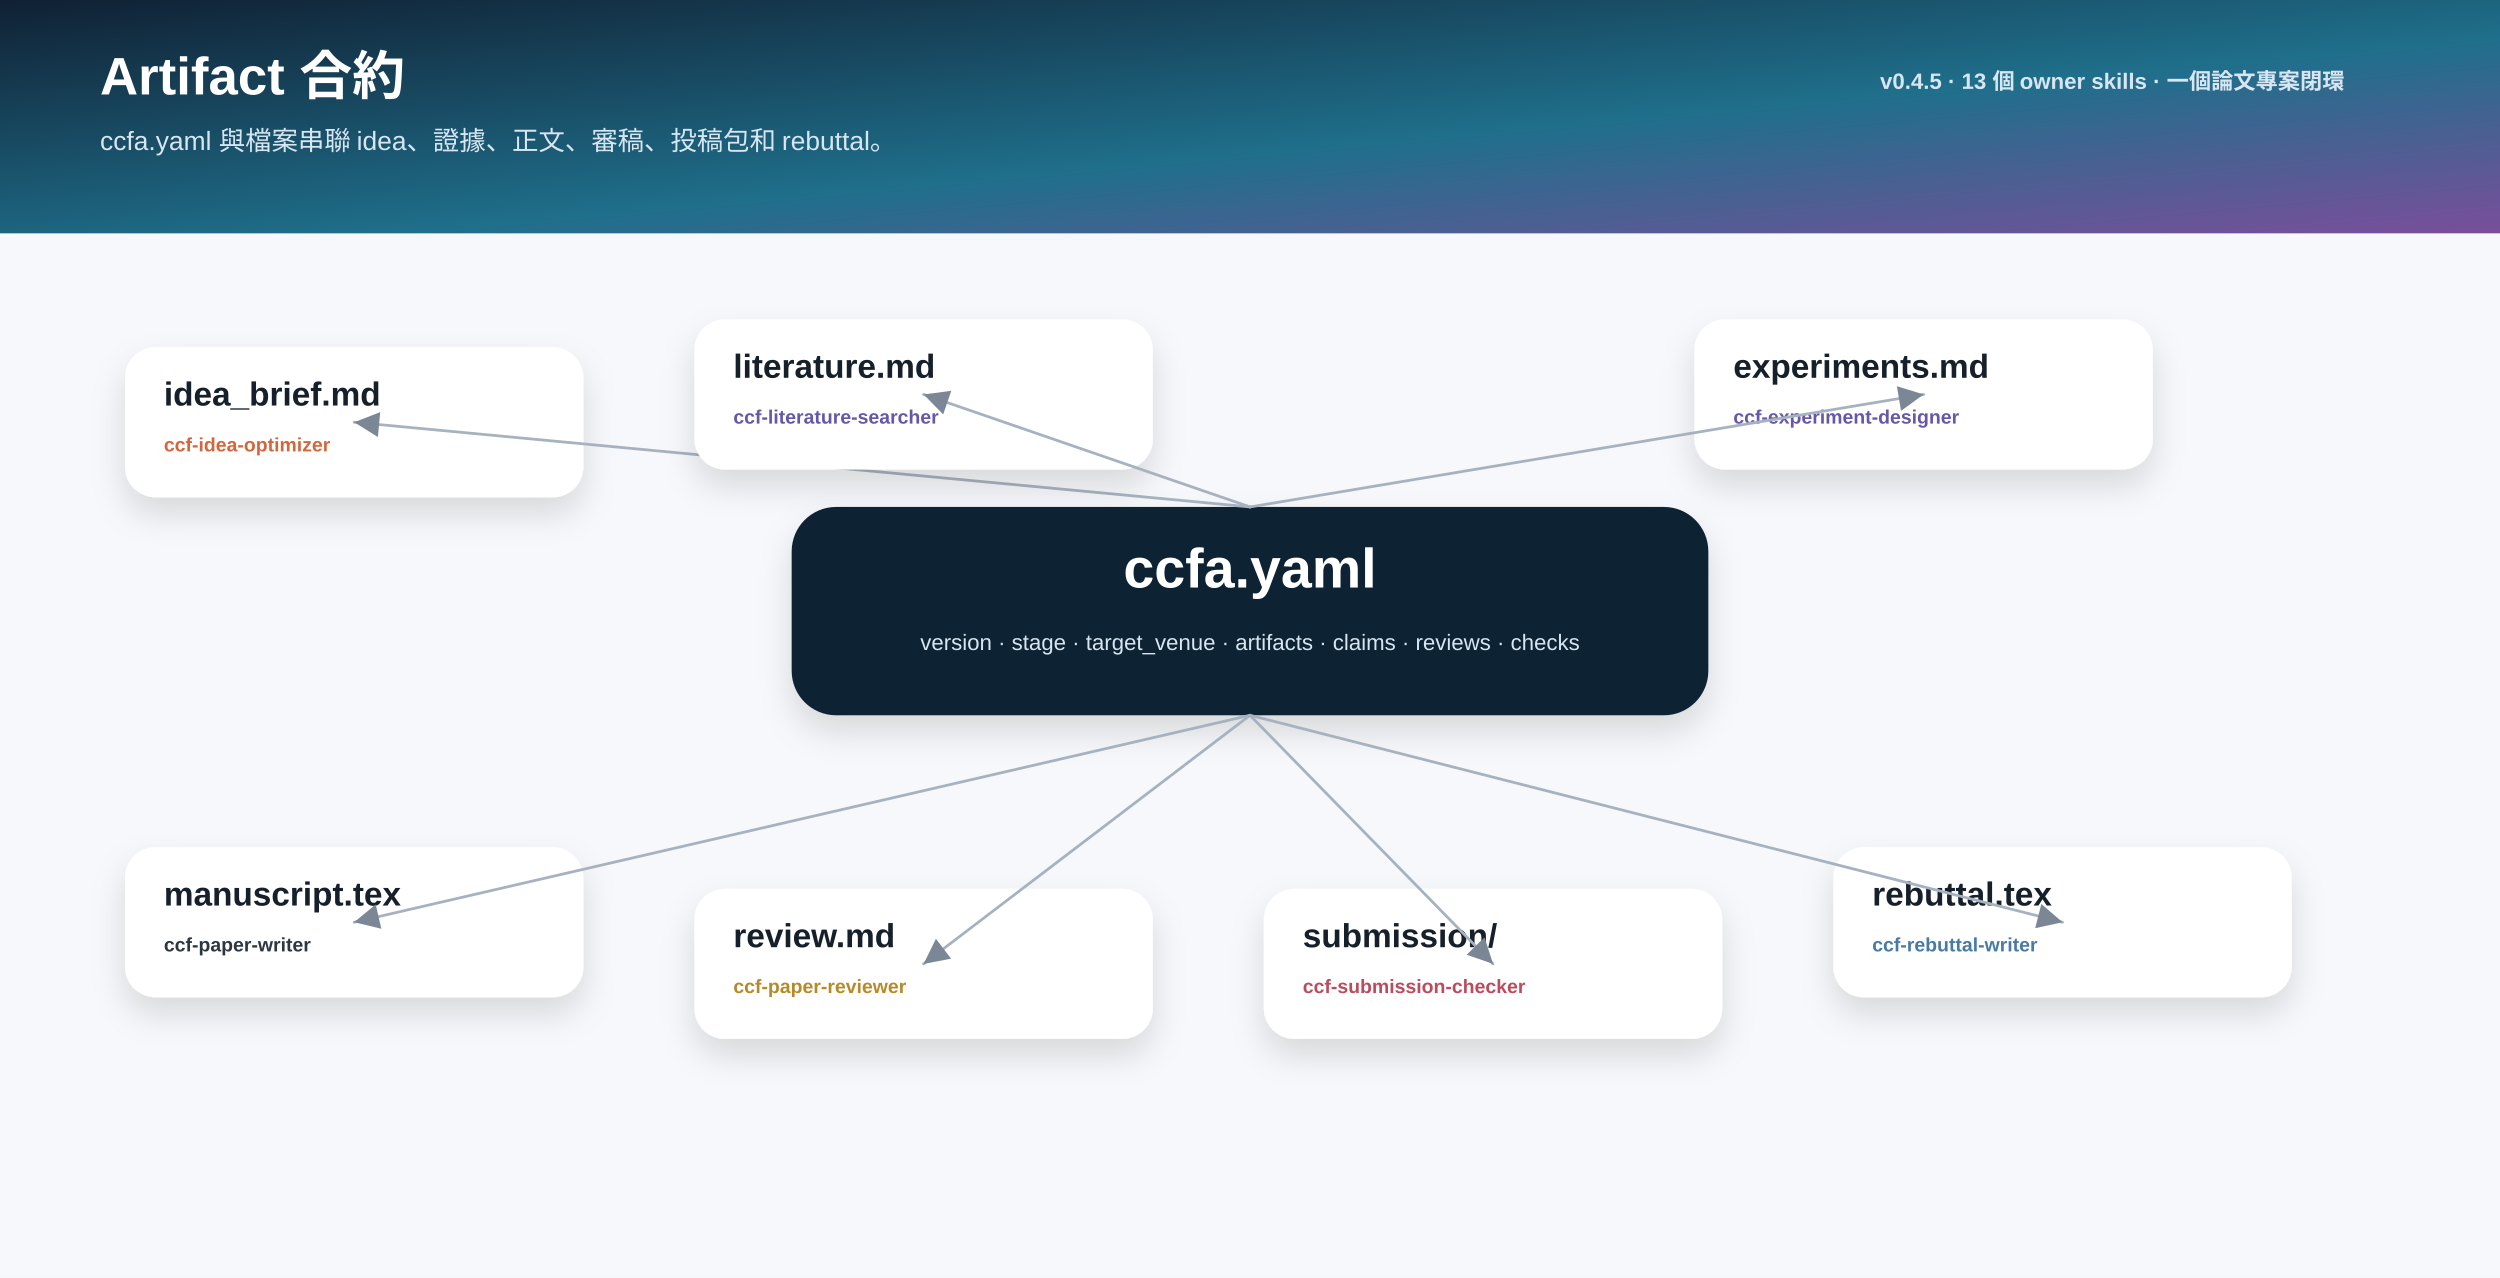
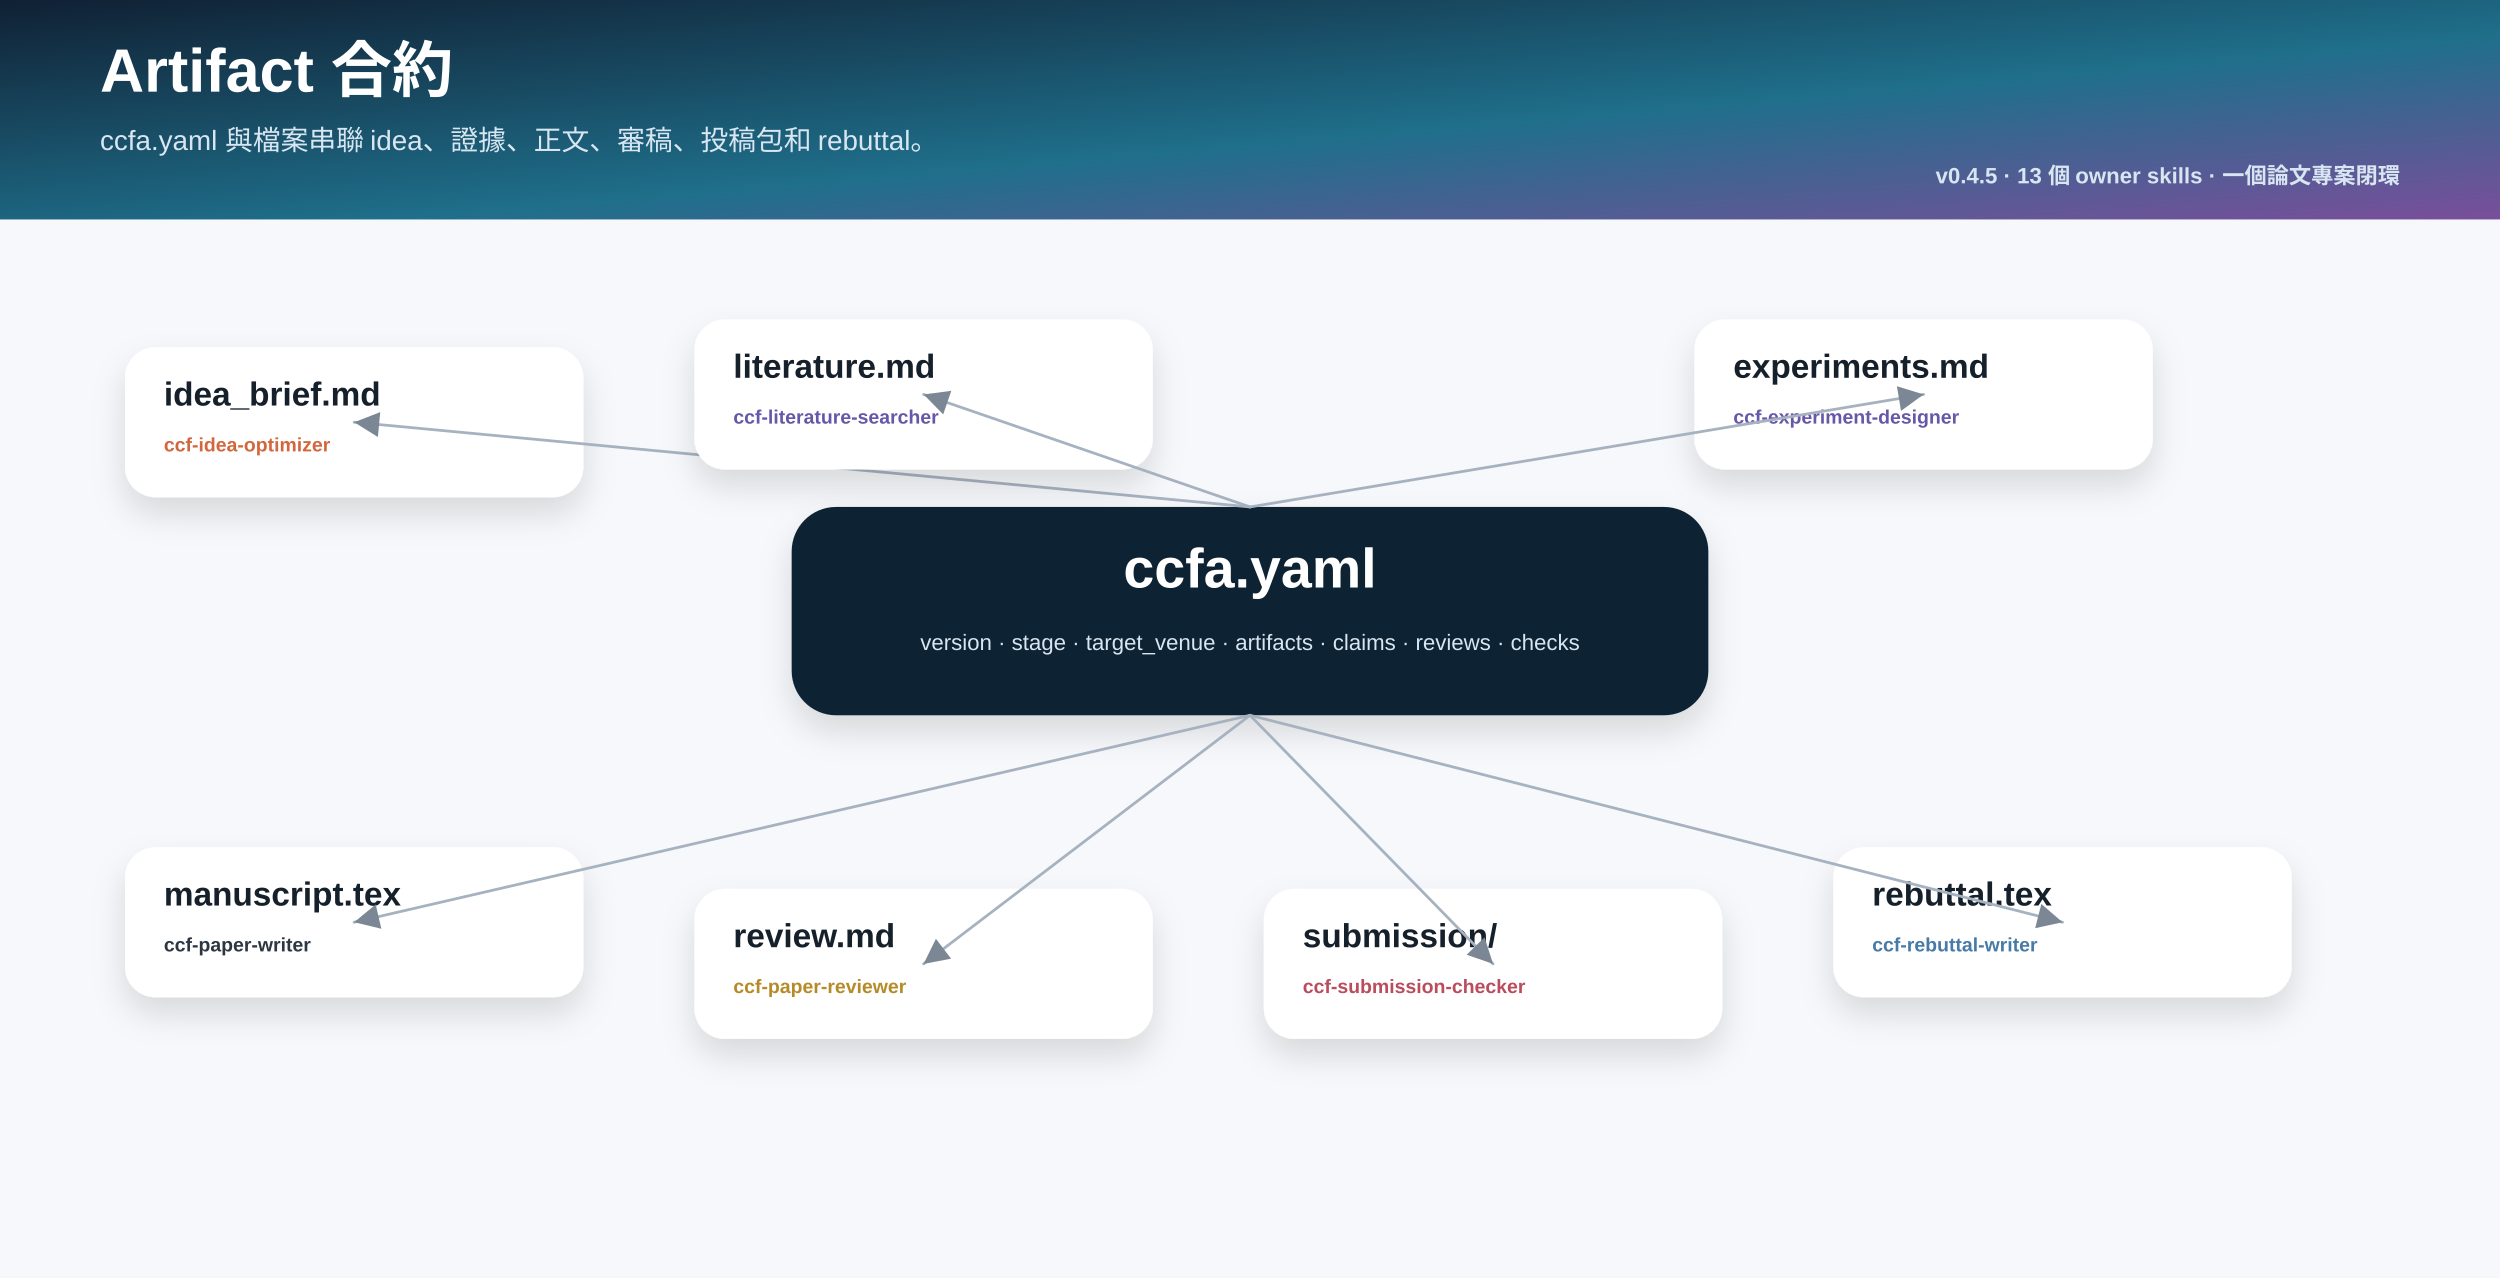
<svg xmlns="http://www.w3.org/2000/svg" width="1800" height="920" viewBox="0 0 1800 920">
  <defs>
    <linearGradient id="header" x1="0" y1="0" x2="1" y2="1">
      <stop offset="0" stop-color="#102033" />
      <stop offset="0.58" stop-color="#1F6F8B" />
      <stop offset="1" stop-color="#7A4E9B" />
    </linearGradient>
    <filter id="shadow" x="-20%" y="-20%" width="140%" height="160%">
      <feDropShadow dx="0" dy="12" stdDeviation="12" flood-color="#0B1826" flood-opacity="0.13" />
    </filter>
    <marker id="arrow" markerWidth="13" markerHeight="13" refX="11" refY="6.5" orient="auto">
      <path d="M2,2 L11,6.5 L2,11 Z" fill="#7B8794" />
    </marker>
  </defs>
  <style>text{font-family:Microsoft JhengHei, Segoe UI, Arial, sans-serif;dominant-baseline:auto} .mono{font-family:Consolas,Menlo,monospace}</style>
  <rect x="0" y="0" width="1800" height="920" rx="0" fill="#F6F8FB" stroke="none" stroke-width="2" />
-   <rect x="0" y="0" width="1800" height="168" rx="0" fill="url(#header)" stroke="none" stroke-width="2" />
-   <text x="72" y="68" font-size="38" font-weight="850" fill="#FFFFFF" text-anchor="start">Artifact 合約</text>
-   <text x="72" y="108" font-size="19" font-weight="500" fill="#D8E6F2" text-anchor="start">ccfa.yaml 與檔案串聯 idea、證據、正文、審稿、投稿包和 rebuttal。</text>
-   <text x="1688" y="64" font-size="16" font-weight="650" fill="#D8E6F2" text-anchor="end">v0.4.5 · 13 個 owner skills · 一個論文專案閉環</text>
+   <rect x="0" y="0" width="1800" height="158" rx="0" fill="url(#header)" stroke="none" stroke-width="2" />
+   <text x="72" y="66" font-size="44" font-weight="850" fill="#FFFFFF" text-anchor="start">Artifact 合約</text>
+   <text x="72" y="108" font-size="20" font-weight="500" fill="#D8E6F2" text-anchor="start">ccfa.yaml 與檔案串聯 idea、證據、正文、審稿、投稿包和 rebuttal。</text>
+   <text x="1728" y="132" font-size="16" font-weight="650" fill="#D8E6F2" text-anchor="end">v0.4.5 · 13 個 owner skills · 一個論文專案閉環</text>
  <rect x="570" y="365" width="660" height="150" rx="32" fill="#102033" stroke="none" stroke-width="2" filter="url(#shadow)" />
  <text x="900" y="423" font-size="40" font-weight="860" fill="#FFFFFF" text-anchor="middle">ccfa.yaml</text>
  <text x="900" y="468" font-size="16" font-weight="520" fill="#D8E6F2" text-anchor="middle">version · stage · target_venue · artifacts · claims · reviews · checks</text>
  <rect x="90" y="250" width="330" height="108" rx="22" fill="#FFFFFF" stroke="none" stroke-width="2" filter="url(#shadow)" />
  <text x="118" y="292" font-size="24" font-weight="820" fill="#15202B" text-anchor="start">idea_brief.md</text>
  <text x="118" y="325" font-size="14" font-weight="650" fill="#D2673D" text-anchor="start">ccf-idea-optimizer</text>
  <line x1="900" y1="365" x2="255" y2="304" stroke="#A7B2C0" stroke-width="2" stroke-linecap="round" marker-end="url(#arrow)" />
  <rect x="500" y="230" width="330" height="108" rx="22" fill="#FFFFFF" stroke="none" stroke-width="2" filter="url(#shadow)" />
  <text x="528" y="272" font-size="24" font-weight="820" fill="#15202B" text-anchor="start">literature.md</text>
  <text x="528" y="305" font-size="14" font-weight="650" fill="#6657A8" text-anchor="start">ccf-literature-searcher</text>
  <line x1="900" y1="365" x2="665" y2="284" stroke="#A7B2C0" stroke-width="2" stroke-linecap="round" marker-end="url(#arrow)" />
  <rect x="1220" y="230" width="330" height="108" rx="22" fill="#FFFFFF" stroke="none" stroke-width="2" filter="url(#shadow)" />
  <text x="1248" y="272" font-size="24" font-weight="820" fill="#15202B" text-anchor="start">experiments.md</text>
  <text x="1248" y="305" font-size="14" font-weight="650" fill="#6657A8" text-anchor="start">ccf-experiment-designer</text>
  <line x1="900" y1="365" x2="1385" y2="284" stroke="#A7B2C0" stroke-width="2" stroke-linecap="round" marker-end="url(#arrow)" />
  <rect x="90" y="610" width="330" height="108" rx="22" fill="#FFFFFF" stroke="none" stroke-width="2" filter="url(#shadow)" />
  <text x="118" y="652" font-size="24" font-weight="820" fill="#15202B" text-anchor="start">manuscript.tex</text>
  <text x="118" y="685" font-size="14" font-weight="650" fill="#2D3742" text-anchor="start">ccf-paper-writer</text>
  <line x1="900" y1="515" x2="255" y2="664" stroke="#A7B2C0" stroke-width="2" stroke-linecap="round" marker-end="url(#arrow)" />
  <rect x="500" y="640" width="330" height="108" rx="22" fill="#FFFFFF" stroke="none" stroke-width="2" filter="url(#shadow)" />
  <text x="528" y="682" font-size="24" font-weight="820" fill="#15202B" text-anchor="start">review.md</text>
  <text x="528" y="715" font-size="14" font-weight="650" fill="#B58B2A" text-anchor="start">ccf-paper-reviewer</text>
  <line x1="900" y1="515" x2="665" y2="694" stroke="#A7B2C0" stroke-width="2" stroke-linecap="round" marker-end="url(#arrow)" />
  <rect x="910" y="640" width="330" height="108" rx="22" fill="#FFFFFF" stroke="none" stroke-width="2" filter="url(#shadow)" />
  <text x="938" y="682" font-size="24" font-weight="820" fill="#15202B" text-anchor="start">submission/</text>
  <text x="938" y="715" font-size="14" font-weight="650" fill="#BA4C5E" text-anchor="start">ccf-submission-checker</text>
  <line x1="900" y1="515" x2="1075" y2="694" stroke="#A7B2C0" stroke-width="2" stroke-linecap="round" marker-end="url(#arrow)" />
  <rect x="1320" y="610" width="330" height="108" rx="22" fill="#FFFFFF" stroke="none" stroke-width="2" filter="url(#shadow)" />
  <text x="1348" y="652" font-size="24" font-weight="820" fill="#15202B" text-anchor="start">rebuttal.tex</text>
  <text x="1348" y="685" font-size="14" font-weight="650" fill="#477AA6" text-anchor="start">ccf-rebuttal-writer</text>
  <line x1="900" y1="515" x2="1485" y2="664" stroke="#A7B2C0" stroke-width="2" stroke-linecap="round" marker-end="url(#arrow)" />
</svg>
